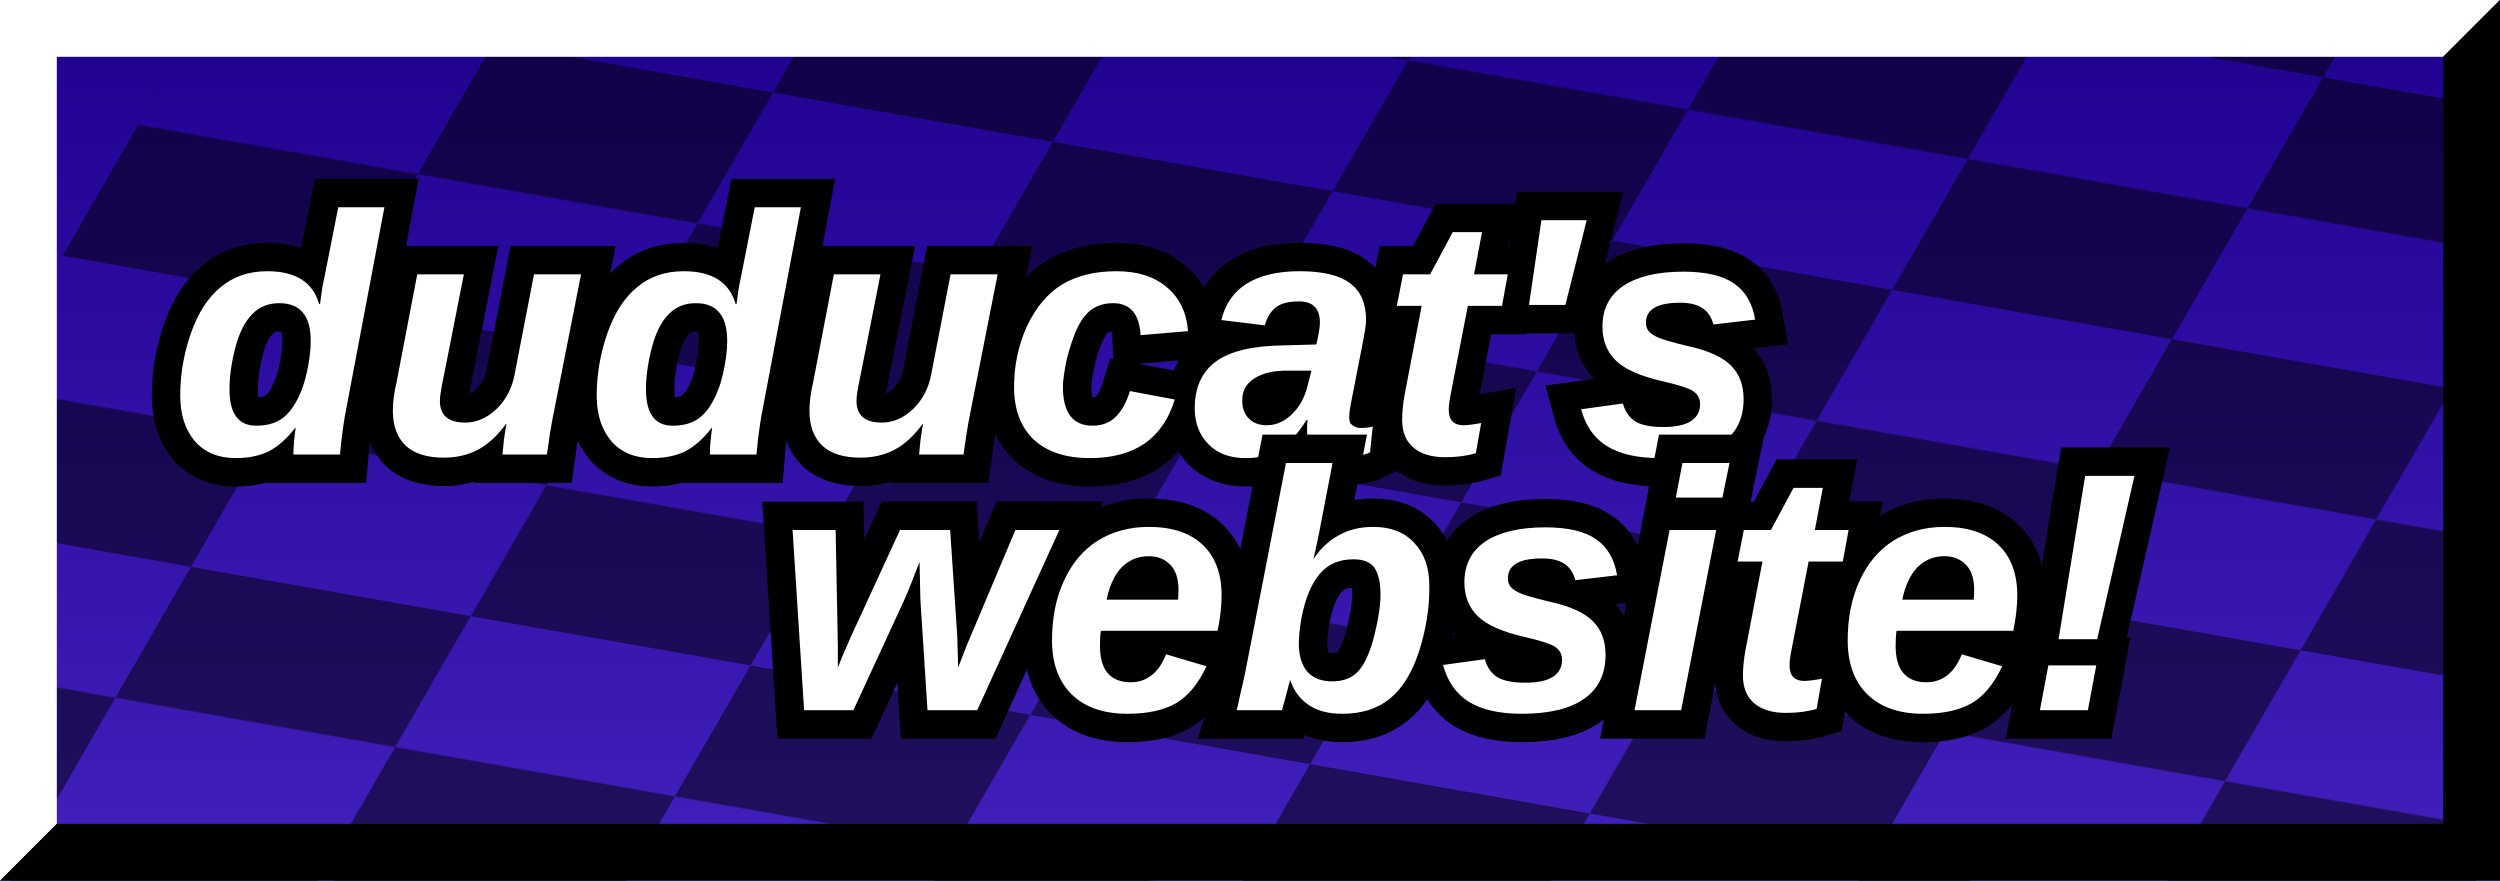
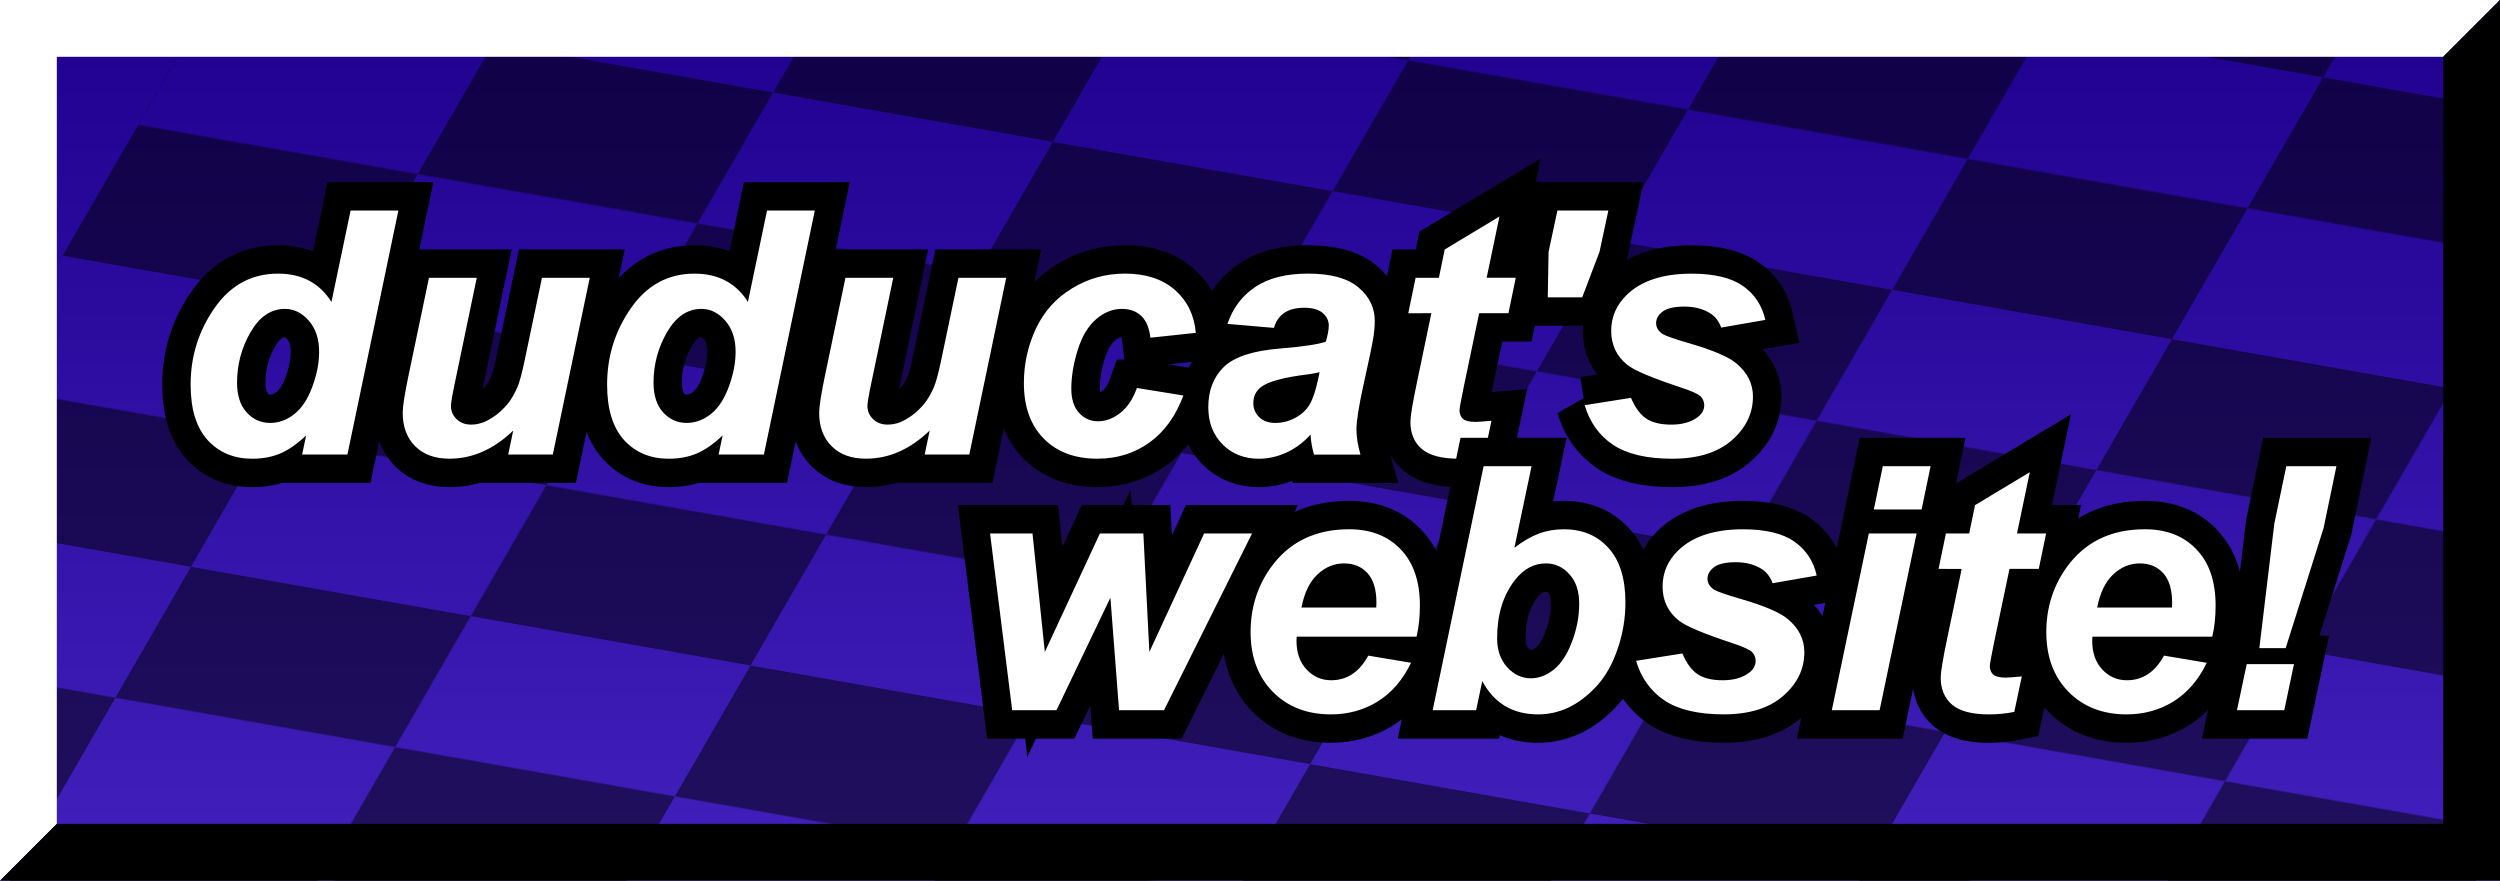
- <svg xmlns="http://www.w3.org/2000/svg" width="88" height="31">
-   <defs>
+ <svg xmlns="http://www.w3.org/2000/svg" width="88" height="31" version="1.1" id="svg15">
+   <defs id="defs6">
    <linearGradient id="bg-gradient" x1="0" x2="0" y1="0" y2="1">
-       <stop offset="0%" stop-color="#1f008e" />
-       <stop offset="100%" stop-color="#4220bd" />
+       <stop offset="0%" stop-color="#1f008e" id="stop1" />
+       <stop offset="100%" stop-color="#4220bd" id="stop2" />
    </linearGradient>
    <pattern id="bg-checkerboard" patternUnits="userSpaceOnUse" width="20" height="20">
-       <g opacity="0.5">
-         <rect x="0" y="0" width="10" height="10" fill="black" />
-         <rect x="10" y="10" width="10" height="10" fill="black" />
-         <rect x="20" y="20" width="10" height="10" fill="black" />
-         <rect x="20" y="0" width="10" height="10" fill="black" />
-         <rect x="0" y="20" width="10" height="10" fill="black" />
+       <g opacity="0.5" id="g6">
+         <rect x="0" y="0" width="10" height="10" fill="black" id="rect2" />
+         <rect x="10" y="10" width="10" height="10" fill="black" id="rect3" />
+         <rect x="20" y="20" width="10" height="10" fill="black" id="rect4" />
+         <rect x="20" y="0" width="10" height="10" fill="black" id="rect5" />
+         <rect x="0" y="20" width="10" height="10" fill="black" id="rect6" />
        <animateTransform attributeName="transform" type="translate" from="0 0" to="-10 -10" begin="0s" dur="2s" repeatCount="indefinite" />
      </g>
    </pattern>
  </defs>
-   <style>
+   <style id="style6">
        text {
            font-family: "Arial", "FreeSans", sans-serif;
            font-size: 12px;
            stroke-width: 2px;
            paint-order: stroke;
            font-style: italic;
            font-weight: bold;
            fill: white; 
            stroke: black;
            stroke-width: 2;
            paint-order: stroke;
        }
        text.left {
            font-size: 12px;
            dominant-baseline: baseline;
            text-anchor: start;
        }
        text.right {
            dominant-baseline: baseline;
            text-anchor: end;
        }
    </style>
-   <rect width="88" height="31" fill="url(#bg-gradient)" />
-   <g transform="rotate(10 0 100) skewX(-20) scale(1 0.5)">
-     <rect x="-10" y="-30" width="120" height="100" fill="url(#bg-checkerboard)" />
+   <rect width="88" height="31" fill="url(#bg-gradient)" id="rect7" />
+   <g transform="rotate(10 0 100) skewX(-20) scale(1 0.5)" id="g8">
+     <rect x="-10" y="-30" width="120" height="100" fill="url(#bg-checkerboard)" id="rect8" />
  </g>
-   <text class="left" x="6" y="16">
-         duducat's
-         <animate id="main" attributeName="y" values="116;16;-75" begin="0.01s; main.end" dur="6s" calcMode="spline" keySplines="0 1 0 1;1 0 1 0" />
-   </text>
-   <text class="right" x="82" y="25">
-         website!
-         <set attributeName="y" to="-25" />
-     <animate attributeName="y" values="125;25;-75" begin="main.begin" dur="2.25s" calcMode="spline" keySplines="0 1 0 1;1 0 1 0" />
-   </text>
-   <text class="right" x="82" y="-22">
-         web-games!
-         <animate attributeName="y" values="125;25;-75" begin="main.begin+2s" dur="1s" calcMode="spline" keySplines="0 1 0 1;1 0 1 0" />
-   </text>
-   <text class="right" x="82" y="-22">
-         web-toys!
-         <animate attributeName="y" values="125;25;-75" begin="main.begin+2.75s" dur="1s" calcMode="spline" keySplines="0 1 0 1;1 0 1 0" />
-   </text>
-   <text class="right" x="82" y="-22">
-         web-utilities!
-         <animate attributeName="y" values="125;25;-75" begin="main.begin+3.5s" dur="1s" calcMode="spline" keySplines="0 1 0 1;1 0 1 0" />
-   </text>
-   <text class="right" x="82" y="-22">
-         js resources!
-         <animate attributeName="y" values="125;25;-75" begin="main.begin+4.25s" dur="1s" calcMode="spline" keySplines="0 1 0 1;1 0 1 0" />
-   </text>
-   <text class="right" x="82" y="-22">
-         &amp; other stuff!
-         <animate attributeName="y" values="125;25;-75" begin="main.begin+5s" dur="1s" calcMode="spline" keySplines="0 1 0 1;1 0 1 0" />
-   </text>
-   <path d="M 0 0 L 88 0 L 86 2 L 2 2 L 2 29 L 0 31 Z" fill="white" />
-   <path d="M 88 31 L 0 31 L 2 29 L 86 29 L 86 2 L 88 0 Z" fill="black" />
+   <path d="m 12.229,16 h -1.594 l 0.141,-0.674 q -0.457,0.439 -0.902,0.633 -0.439,0.188 -0.996,0.188 -0.967,0 -1.57,-0.656 -0.598,-0.662 -0.598,-1.951 0,-1.494 0.844,-2.701 0.844,-1.207 2.232,-1.207 1.254,0 1.881,0.996 l 0.674,-3.217 h 1.682 z M 8.344,13.469 q 0,0.668 0.334,1.043 0.34,0.375 0.832,0.375 0.457,0 0.85,-0.311 0.398,-0.316 0.633,-0.961 0.24,-0.645 0.24,-1.236 0,-0.674 -0.363,-1.09 -0.363,-0.416 -0.838,-0.416 -0.738,0 -1.213,0.82 Q 8.344,12.514 8.344,13.469 Z m 6.756,-3.691 h 1.682 l -0.768,3.686 q -0.141,0.662 -0.141,0.826 0,0.27 0.199,0.463 0.199,0.193 0.51,0.193 0.223,0 0.439,-0.082 0.217,-0.088 0.445,-0.258 0.229,-0.176 0.41,-0.398 0.182,-0.223 0.34,-0.586 0.111,-0.27 0.24,-0.879 l 0.621,-2.965 h 1.682 L 19.459,16 h -1.57 l 0.176,-0.844 q -1.031,0.99 -2.244,0.99 -0.768,0 -1.207,-0.439 -0.439,-0.439 -0.439,-1.178 0,-0.322 0.199,-1.283 z M 26.889,16 h -1.594 l 0.141,-0.674 q -0.457,0.439 -0.902,0.633 -0.439,0.188 -0.996,0.188 -0.967,0 -1.57,-0.656 -0.598,-0.662 -0.598,-1.951 0,-1.494 0.844,-2.701 0.844,-1.207 2.232,-1.207 1.254,0 1.881,0.996 L 27,7.41 h 1.682 z m -3.885,-2.531 q 0,0.668 0.334,1.043 0.34,0.375 0.832,0.375 0.457,0 0.85,-0.311 0.398,-0.316 0.633,-0.961 0.24,-0.645 0.24,-1.236 0,-0.674 -0.363,-1.09 -0.363,-0.416 -0.838,-0.416 -0.738,0 -1.213,0.82 -0.475,0.82 -0.475,1.775 z m 6.756,-3.691 h 1.682 l -0.768,3.686 q -0.141,0.662 -0.141,0.826 0,0.27 0.199,0.463 0.199,0.193 0.51,0.193 0.223,0 0.439,-0.082 0.217,-0.088 0.445,-0.258 0.229,-0.176 0.41,-0.398 0.182,-0.223 0.34,-0.586 0.111,-0.27 0.24,-0.879 l 0.621,-2.965 h 1.682 L 34.119,16 h -1.57 l 0.176,-0.844 q -1.031,0.99 -2.244,0.99 -0.768,0 -1.207,-0.439 -0.439,-0.439 -0.439,-1.178 0,-0.322 0.199,-1.283 z m 10.26,3.879 1.635,0.264 Q 41.25,15.01 40.459,15.578 39.668,16.146 38.625,16.146 q -1.189,0 -1.887,-0.709 -0.697,-0.709 -0.697,-1.951 0,-1.014 0.422,-1.916 0.422,-0.902 1.271,-1.418 0.85,-0.521 1.863,-0.521 1.102,0 1.758,0.574 0.656,0.574 0.738,1.512 l -1.6,0.17 q -0.059,-0.521 -0.322,-0.768 -0.258,-0.246 -0.68,-0.246 -0.486,0 -0.908,0.363 -0.422,0.363 -0.65,1.09 -0.223,0.721 -0.223,1.354 0,0.551 0.27,0.85 0.27,0.299 0.674,0.299 0.404,0 0.779,-0.293 0.375,-0.293 0.586,-0.879 z m 4.828,-2.115 -1.641,-0.141 q 0.281,-0.832 0.979,-1.301 0.703,-0.469 1.857,-0.469 1.201,0 1.775,0.486 0.574,0.48 0.574,1.178 0,0.281 -0.053,0.598 -0.047,0.316 -0.346,1.664 -0.246,1.113 -0.246,1.559 0,0.398 0.141,0.885 h -1.635 q -0.1,-0.34 -0.123,-0.703 -0.369,0.41 -0.85,0.633 -0.48,0.217 -0.967,0.217 -0.773,0 -1.277,-0.504 -0.504,-0.51 -0.504,-1.307 0,-0.891 0.551,-1.424 0.557,-0.533 1.98,-0.645 1.201,-0.1 1.605,-0.24 0.105,-0.352 0.105,-0.562 0,-0.27 -0.217,-0.451 -0.217,-0.182 -0.645,-0.182 -0.451,0 -0.715,0.188 -0.258,0.182 -0.352,0.521 z m 1.6,1.559 q -0.152,0.041 -0.404,0.076 -1.266,0.152 -1.652,0.445 -0.275,0.211 -0.275,0.568 0,0.293 0.211,0.498 0.211,0.199 0.557,0.199 0.381,0 0.715,-0.182 0.34,-0.188 0.504,-0.475 0.17,-0.293 0.299,-0.908 z m 3.123,-2.074 0.258,-1.248 h 0.82 L 50.854,8.781 52.781,7.621 52.33,9.777 h 1.025 l -0.258,1.248 h -1.031 l -0.545,2.607 Q 51.375,14.342 51.375,14.441 q 0,0.193 0.123,0.305 0.123,0.105 0.445,0.105 0.111,0 0.557,-0.041 l -0.264,1.248 q -0.434,0.088 -0.891,0.088 -0.891,0 -1.295,-0.34 -0.404,-0.346 -0.404,-0.955 0,-0.287 0.217,-1.324 l 0.521,-2.502 z m 4.91,-0.562 0.029,-1.6 0.311,-1.453 h 1.793 l -0.311,1.453 -0.609,1.6 z m 1.301,3.797 1.629,-0.258 q 0.217,0.516 0.539,0.732 0.322,0.211 0.879,0.211 0.574,0 0.92,-0.258 0.24,-0.176 0.24,-0.428 0,-0.17 -0.123,-0.305 -0.129,-0.129 -0.697,-0.316 -1.523,-0.504 -1.887,-0.797 -0.568,-0.457 -0.568,-1.195 0,-0.738 0.551,-1.271 0.768,-0.744 2.279,-0.744 1.201,0 1.816,0.439 0.615,0.439 0.779,1.189 l -1.553,0.27 q -0.123,-0.34 -0.398,-0.51 -0.375,-0.229 -0.902,-0.229 -0.527,0 -0.762,0.176 -0.229,0.176 -0.229,0.404 0,0.234 0.234,0.387 0.146,0.094 0.943,0.328 1.23,0.357 1.646,0.703 0.586,0.486 0.586,1.172 0,0.885 -0.744,1.535 -0.744,0.65 -2.098,0.65 -1.348,0 -2.086,-0.492 -0.732,-0.498 -0.996,-1.395 z" id="text8" class="left" style="font-style:italic;font-weight:bold;font-size:12px;font-family:Arial, FreeSans, sans-serif;fill:#ffffff;stroke:#000000;stroke-width:2;paint-order:stroke" aria-label="duducat's ">
+     <animateTransform id="main" attributeName="transform" type="translate" values="0 100;0 0;0 -100" begin="0.01s; main.end" dur="6s" calcMode="spline" keySplines="0 1 0 1;1 0 1 0" />
+   </path>
+   <path d="M 40.973,25 H 39.391 L 39.086,21.039 37.188,25 h -1.559 l -0.779,-6.223 h 1.494 l 0.434,4.172 1.939,-4.172 h 1.529 l 0.211,4.172 1.928,-4.172 h 1.688 z m 8.889,-2.59 h -4.219 q -0.006,0.1 -0.006,0.152 0,0.621 0.352,1.002 0.357,0.381 0.867,0.381 0.838,0 1.307,-0.867 l 1.506,0.252 q -0.439,0.908 -1.178,1.365 -0.732,0.451 -1.646,0.451 -1.254,0 -2.039,-0.791 -0.785,-0.797 -0.785,-2.104 0,-1.277 0.709,-2.273 0.967,-1.348 2.76,-1.348 1.143,0 1.816,0.709 0.674,0.703 0.674,1.975 0,0.609 -0.117,1.096 z m -1.418,-1.025 q 0.006,-0.111 0.006,-0.17 0,-0.691 -0.311,-1.037 -0.311,-0.346 -0.832,-0.346 -0.521,0 -0.938,0.393 -0.41,0.393 -0.557,1.16 z M 50.43,25 52.223,16.41 h 1.688 l -0.604,2.871 q 0.463,-0.352 0.861,-0.498 0.404,-0.152 0.879,-0.152 0.984,0 1.576,0.662 0.592,0.656 0.592,1.916 0,0.85 -0.281,1.652 -0.275,0.797 -0.744,1.301 -0.463,0.498 -0.979,0.744 -0.51,0.24 -1.072,0.24 -1.336,0 -1.963,-1.172 L 51.959,25 Z m 2.268,-2.537 q 0,0.627 0.352,1.02 0.357,0.393 0.838,0.393 0.422,0 0.803,-0.305 0.387,-0.305 0.639,-0.973 0.258,-0.668 0.258,-1.348 0,-0.662 -0.346,-1.037 -0.34,-0.381 -0.826,-0.381 -0.633,0 -1.09,0.586 -0.627,0.803 -0.627,2.045 z m 4.893,0.797 1.629,-0.258 q 0.217,0.516 0.539,0.732 0.322,0.211 0.879,0.211 0.574,0 0.92,-0.258 0.24,-0.176 0.24,-0.428 0,-0.17 -0.123,-0.305 -0.129,-0.129 -0.697,-0.316 -1.523,-0.504 -1.887,-0.797 -0.568,-0.457 -0.568,-1.195 0,-0.738 0.551,-1.271 0.768,-0.744 2.279,-0.744 1.201,0 1.816,0.439 0.615,0.439 0.779,1.189 l -1.553,0.27 q -0.123,-0.34 -0.398,-0.51 -0.375,-0.229 -0.902,-0.229 -0.527,0 -0.762,0.176 -0.229,0.176 -0.229,0.404 0,0.234 0.234,0.387 0.146,0.094 0.943,0.328 1.23,0.357 1.646,0.703 0.586,0.486 0.586,1.172 0,0.885 -0.744,1.535 -0.744,0.65 -2.098,0.65 -1.348,0 -2.086,-0.492 -0.732,-0.498 -0.996,-1.395 z m 8.684,-6.85 h 1.682 l -0.316,1.523 h -1.682 z m -0.492,2.367 h 1.682 L 66.162,25 h -1.682 z m 2.455,1.248 0.258,-1.248 h 0.82 l 0.205,-0.996 1.928,-1.16 -0.451,2.156 h 1.025 l -0.258,1.248 h -1.031 L 70.188,22.633 q -0.146,0.709 -0.146,0.809 0,0.193 0.123,0.305 0.123,0.105 0.445,0.105 0.111,0 0.557,-0.041 l -0.264,1.248 q -0.434,0.088 -0.891,0.088 -0.891,0 -1.295,-0.34 -0.404,-0.346 -0.404,-0.955 0,-0.287 0.217,-1.324 l 0.521,-2.502 z m 9.633,2.385 h -4.219 q -0.006,0.1 -0.006,0.152 0,0.621 0.352,1.002 0.357,0.381 0.867,0.381 0.838,0 1.307,-0.867 l 1.506,0.252 q -0.439,0.908 -1.178,1.365 -0.732,0.451 -1.646,0.451 -1.254,0 -2.039,-0.791 -0.785,-0.797 -0.785,-2.104 0,-1.277 0.709,-2.273 0.967,-1.348 2.76,-1.348 1.143,0 1.816,0.709 0.674,0.703 0.674,1.975 0,0.609 -0.117,1.096 z m -1.418,-1.025 q 0.006,-0.111 0.006,-0.17 0,-0.691 -0.311,-1.037 -0.311,-0.346 -0.832,-0.346 -0.521,0 -0.938,0.393 -0.41,0.393 -0.557,1.16 z m 4.002,1.43 h -0.926 l 0.527,-4.383 0.422,-2.021 h 1.764 l -0.451,2.174 z m -1.371,0.562 h 1.664 L 80.406,25 h -1.664 z" id="text9" class="right" style="font-style:italic;font-weight:bold;font-size:12px;font-family:Arial, FreeSans, sans-serif;text-anchor:end;fill:#ffffff;stroke:#000000;stroke-width:2;paint-order:stroke" aria-label="website! ">
+     <animateTransform attributeName="transform" type="translate" values="0 100;0 0;0 -100" begin="main.begin" dur="2.25s" calcMode="spline" keySplines="0 1 0 1;1 0 1 0" />
+     <animateTransform attributeName="transform" type="translate" values="0 100;0 100" begin="main.begin+2.25s" dur="3.75s" />
+   </path>
+   <path d="M 19.633,-22 H 18.051 L 17.746,-25.961 15.848,-22 h -1.559 l -0.779,-6.223 h 1.494 l 0.434,4.172 1.939,-4.172 h 1.529 l 0.211,4.172 1.928,-4.172 h 1.688 z m 8.889,-2.59 h -4.219 q -0.006,0.1 -0.006,0.152 0,0.621 0.352,1.002 0.357,0.381 0.867,0.381 0.838,0 1.307,-0.867 l 1.506,0.252 q -0.439,0.908 -1.178,1.365 -0.732,0.451 -1.646,0.451 -1.254,0 -2.039,-0.791 -0.785,-0.797 -0.785,-2.104 0,-1.277 0.709,-2.273 0.967,-1.348 2.76,-1.348 1.143,0 1.816,0.709 0.674,0.703 0.674,1.975 0,0.609 -0.117,1.096 z m -1.418,-1.025 q 0.006,-0.111 0.006,-0.17 0,-0.691 -0.311,-1.037 -0.311,-0.346 -0.832,-0.346 -0.521,0 -0.938,0.393 -0.41,0.393 -0.557,1.16 z M 29.09,-22 l 1.793,-8.59 h 1.688 l -0.604,2.871 q 0.463,-0.352 0.861,-0.498 0.404,-0.152 0.879,-0.152 0.984,0 1.576,0.662 0.592,0.656 0.592,1.916 0,0.85 -0.281,1.652 -0.275,0.797 -0.744,1.301 -0.463,0.498 -0.979,0.744 -0.51,0.24 -1.072,0.24 -1.336,0 -1.963,-1.172 L 30.619,-22 Z m 2.268,-2.537 q 0,0.627 0.352,1.02 0.357,0.393 0.838,0.393 0.422,0 0.803,-0.305 0.387,-0.305 0.639,-0.973 0.258,-0.668 0.258,-1.348 0,-0.662 -0.346,-1.037 -0.34,-0.381 -0.826,-0.381 -0.633,0 -1.09,0.586 -0.627,0.803 -0.627,2.045 z m 5.432,-1.371 h 3.264 l -0.34,1.623 h -3.264 z m 3.586,4.236 1.775,0.258 q 0,0.27 0.088,0.404 0.088,0.141 0.281,0.234 0.199,0.1 0.539,0.1 0.533,0 0.855,-0.211 0.24,-0.164 0.393,-0.527 0.094,-0.229 0.24,-0.996 l 0.059,-0.293 q -0.873,0.727 -1.805,0.727 -0.914,0 -1.5,-0.645 -0.586,-0.645 -0.586,-1.887 0,-1.096 0.398,-2.01 0.398,-0.914 1.119,-1.383 0.721,-0.469 1.471,-0.469 0.621,0 1.137,0.328 0.516,0.328 0.803,0.92 l 0.234,-1.102 h 1.576 L 46.375,-23.037 q -0.264,1.248 -0.445,1.781 -0.182,0.533 -0.416,0.85 -0.234,0.316 -0.592,0.527 -0.357,0.217 -0.844,0.311 -0.486,0.094 -1.055,0.094 -1.318,0 -1.992,-0.451 -0.674,-0.451 -0.674,-1.5 0,-0.111 0.018,-0.246 z m 1.98,-3.006 q 0,0.709 0.316,1.084 0.322,0.369 0.803,0.369 0.439,0 0.85,-0.334 0.416,-0.334 0.633,-0.949 0.223,-0.615 0.223,-1.189 0,-0.662 -0.357,-1.066 -0.357,-0.404 -0.826,-0.404 -0.451,0 -0.832,0.357 -0.375,0.357 -0.621,1.102 -0.188,0.574 -0.188,1.031 z m 7.811,-1.781 -1.641,-0.141 q 0.281,-0.832 0.979,-1.301 0.703,-0.469 1.857,-0.469 1.201,0 1.775,0.486 0.574,0.48 0.574,1.178 0,0.281 -0.053,0.598 -0.047,0.316 -0.346,1.664 -0.246,1.113 -0.246,1.559 0,0.398 0.141,0.885 h -1.635 q -0.1,-0.34 -0.123,-0.703 -0.369,0.41 -0.85,0.633 -0.48,0.217 -0.967,0.217 -0.773,0 -1.277,-0.504 -0.504,-0.51 -0.504,-1.307 0,-0.891 0.551,-1.424 0.557,-0.533 1.98,-0.645 1.201,-0.1 1.605,-0.24 0.105,-0.352 0.105,-0.562 0,-0.27 -0.217,-0.451 -0.217,-0.182 -0.645,-0.182 -0.451,0 -0.715,0.188 -0.258,0.182 -0.352,0.521 z m 1.6,1.559 q -0.152,0.041 -0.404,0.076 -1.266,0.152 -1.652,0.445 -0.275,0.211 -0.275,0.568 0,0.293 0.211,0.498 0.211,0.199 0.557,0.199 0.381,0 0.715,-0.182 0.34,-0.188 0.504,-0.475 0.17,-0.293 0.299,-0.908 z m 3.949,-3.322 h 1.582 l -0.158,0.756 q 0.926,-0.902 1.945,-0.902 0.703,0 1.084,0.293 0.381,0.293 0.486,0.809 0.322,-0.469 0.926,-0.785 0.604,-0.316 1.254,-0.316 0.744,0 1.16,0.398 0.416,0.398 0.416,1.055 0,0.322 -0.164,1.113 L 63.449,-22 h -1.682 l 0.797,-3.803 q 0.146,-0.715 0.146,-0.809 0,-0.258 -0.158,-0.404 -0.152,-0.152 -0.463,-0.152 -0.627,0 -1.119,0.662 -0.357,0.475 -0.609,1.682 L 59.77,-22 h -1.682 l 0.785,-3.762 q 0.135,-0.65 0.135,-0.844 0,-0.246 -0.17,-0.404 -0.164,-0.158 -0.457,-0.158 -0.275,0 -0.568,0.164 -0.293,0.164 -0.516,0.451 -0.217,0.287 -0.375,0.738 -0.07,0.211 -0.229,0.955 L 56.096,-22 h -1.682 z m 15.48,3.633 h -4.219 q -0.006,0.1 -0.006,0.152 0,0.621 0.352,1.002 0.357,0.381 0.867,0.381 0.838,0 1.307,-0.867 l 1.506,0.252 q -0.439,0.908 -1.178,1.365 -0.732,0.451 -1.646,0.451 -1.254,0 -2.039,-0.791 -0.785,-0.797 -0.785,-2.104 0,-1.277 0.709,-2.273 0.967,-1.348 2.76,-1.348 1.143,0 1.816,0.709 0.674,0.703 0.674,1.975 0,0.609 -0.117,1.096 z m -1.418,-1.025 q 0.006,-0.111 0.006,-0.17 0,-0.691 -0.311,-1.037 -0.311,-0.346 -0.832,-0.346 -0.521,0 -0.938,0.393 -0.41,0.393 -0.557,1.16 z m 1.816,1.875 1.629,-0.258 q 0.217,0.516 0.539,0.732 0.322,0.211 0.879,0.211 0.574,0 0.92,-0.258 0.24,-0.176 0.24,-0.428 0,-0.17 -0.123,-0.305 -0.129,-0.129 -0.697,-0.316 -1.523,-0.504 -1.887,-0.797 -0.568,-0.457 -0.568,-1.195 0,-0.738 0.551,-1.271 0.768,-0.744 2.279,-0.744 1.201,0 1.816,0.439 0.615,0.439 0.779,1.189 l -1.553,0.27 Q 76.275,-26.811 76,-26.98 q -0.375,-0.229 -0.902,-0.229 -0.527,0 -0.762,0.176 -0.229,0.176 -0.229,0.404 0,0.234 0.234,0.387 0.146,0.094 0.943,0.328 1.23,0.357 1.646,0.703 0.586,0.486 0.586,1.172 0,0.885 -0.744,1.535 -0.744,0.65 -2.098,0.65 -1.348,0 -2.086,-0.492 -0.732,-0.498 -0.996,-1.395 z m 8.859,-0.445 h -0.926 l 0.527,-4.383 0.422,-2.021 h 1.764 l -0.451,2.174 z m -1.371,0.562 h 1.664 L 80.406,-22 h -1.664 z" id="text10" class="right" style="font-style:italic;font-weight:bold;font-size:12px;font-family:Arial, FreeSans, sans-serif;text-anchor:end;fill:#ffffff;stroke:#000000;stroke-width:2;paint-order:stroke" aria-label="web-games! ">
+     <animateTransform attributeName="transform" type="translate" values="0 147;0 47;0 -53" begin="main.begin+2s" dur="1s" calcMode="spline" keySplines="0 1 0 1;1 0 1 0" />
+   </path>
+   <path d="M 32.98,-22 H 31.398 L 31.094,-25.961 29.195,-22 h -1.559 l -0.779,-6.223 h 1.494 l 0.434,4.172 1.939,-4.172 h 1.529 l 0.211,4.172 1.928,-4.172 h 1.688 z m 8.889,-2.59 h -4.219 q -0.006,0.1 -0.006,0.152 0,0.621 0.352,1.002 0.357,0.381 0.867,0.381 0.838,0 1.307,-0.867 l 1.506,0.252 q -0.439,0.908 -1.178,1.365 -0.732,0.451 -1.646,0.451 -1.254,0 -2.039,-0.791 -0.785,-0.797 -0.785,-2.104 0,-1.277 0.709,-2.273 0.967,-1.348 2.76,-1.348 1.143,0 1.816,0.709 0.674,0.703 0.674,1.975 0,0.609 -0.117,1.096 z m -1.418,-1.025 q 0.006,-0.111 0.006,-0.17 0,-0.691 -0.311,-1.037 -0.311,-0.346 -0.832,-0.346 -0.521,0 -0.938,0.393 -0.41,0.393 -0.557,1.16 z M 42.438,-22 l 1.793,-8.59 h 1.688 l -0.604,2.871 q 0.463,-0.352 0.861,-0.498 0.404,-0.152 0.879,-0.152 0.984,0 1.576,0.662 0.592,0.656 0.592,1.916 0,0.85 -0.281,1.652 -0.275,0.797 -0.744,1.301 -0.463,0.498 -0.979,0.744 -0.51,0.24 -1.072,0.24 -1.336,0 -1.963,-1.172 L 43.967,-22 Z m 2.268,-2.537 q 0,0.627 0.352,1.02 0.357,0.393 0.838,0.393 0.422,0 0.803,-0.305 0.387,-0.305 0.639,-0.973 0.258,-0.668 0.258,-1.348 0,-0.662 -0.346,-1.037 -0.34,-0.381 -0.826,-0.381 -0.633,0 -1.09,0.586 -0.627,0.803 -0.627,2.045 z m 5.432,-1.371 h 3.264 l -0.34,1.623 h -3.264 z m 4.096,-1.066 0.258,-1.248 h 0.82 l 0.205,-0.996 1.928,-1.16 -0.451,2.156 h 1.025 l -0.258,1.248 h -1.031 l -0.545,2.607 q -0.146,0.709 -0.146,0.809 0,0.193 0.123,0.305 0.123,0.105 0.445,0.105 0.111,0 0.557,-0.041 l -0.264,1.248 q -0.434,0.088 -0.891,0.088 -0.891,0 -1.295,-0.34 -0.404,-0.346 -0.404,-0.955 0,-0.287 0.217,-1.324 l 0.521,-2.502 z m 3.82,2.391 q 0,-1.729 0.973,-2.754 0.979,-1.031 2.566,-1.031 1.377,0 2.15,0.762 0.773,0.756 0.773,2.039 0,1.512 -0.967,2.613 -0.967,1.102 -2.59,1.102 -0.879,0 -1.559,-0.352 -0.68,-0.352 -1.014,-0.996 -0.334,-0.645 -0.334,-1.383 z m 4.793,-1.201 q 0,-0.598 -0.352,-0.955 -0.346,-0.363 -0.896,-0.363 -0.545,0 -0.967,0.34 -0.422,0.334 -0.656,0.979 -0.234,0.639 -0.234,1.178 0,0.668 0.363,1.061 0.363,0.393 0.914,0.393 0.691,0 1.16,-0.592 0.668,-0.838 0.668,-2.039 z m 2.812,-2.438 h 1.676 l 0.422,3.1 q 0.158,1.195 0.176,1.676 0.328,-0.955 0.902,-2.016 l 1.488,-2.76 h 1.781 l -3.844,6.832 q -0.475,0.85 -0.75,1.189 -0.27,0.34 -0.656,0.533 -0.381,0.193 -0.92,0.193 -0.533,0 -1.201,-0.188 l 0.146,-1.254 q 0.305,0.088 0.592,0.088 0.773,0 1.271,-1.172 z m 5.936,4.482 1.629,-0.258 q 0.217,0.516 0.539,0.732 0.322,0.211 0.879,0.211 0.574,0 0.92,-0.258 0.24,-0.176 0.24,-0.428 0,-0.17 -0.123,-0.305 -0.129,-0.129 -0.697,-0.316 -1.523,-0.504 -1.887,-0.797 -0.568,-0.457 -0.568,-1.195 0,-0.738 0.551,-1.271 0.768,-0.744 2.279,-0.744 1.201,0 1.816,0.439 0.615,0.439 0.779,1.189 l -1.553,0.27 Q 76.275,-26.811 76,-26.98 q -0.375,-0.229 -0.902,-0.229 -0.527,0 -0.762,0.176 -0.229,0.176 -0.229,0.404 0,0.234 0.234,0.387 0.146,0.094 0.943,0.328 1.23,0.357 1.646,0.703 0.586,0.486 0.586,1.172 0,0.885 -0.744,1.535 -0.744,0.65 -2.098,0.65 -1.348,0 -2.086,-0.492 -0.732,-0.498 -0.996,-1.395 z m 8.859,-0.445 h -0.926 l 0.527,-4.383 0.422,-2.021 h 1.764 l -0.451,2.174 z m -1.371,0.562 h 1.664 L 80.406,-22 h -1.664 z" id="text11" class="right" style="font-style:italic;font-weight:bold;font-size:12px;font-family:Arial, FreeSans, sans-serif;text-anchor:end;fill:#ffffff;stroke:#000000;stroke-width:2;paint-order:stroke" aria-label="web-toys! ">
+     <animateTransform attributeName="transform" type="translate" values="0 147;0 47;0 -53" begin="main.begin+2.75s" dur="1s" calcMode="spline" keySplines="0 1 0 1;1 0 1 0" />
+   </path>
+   <path d="M 15.648,-22 H 14.066 L 13.762,-25.961 11.863,-22 h -1.559 l -0.779,-6.223 h 1.494 l 0.434,4.172 1.939,-4.172 h 1.529 l 0.211,4.172 1.928,-4.172 h 1.688 z m 8.889,-2.59 h -4.219 q -0.006,0.1 -0.006,0.152 0,0.621 0.352,1.002 0.357,0.381 0.867,0.381 0.838,0 1.307,-0.867 l 1.506,0.252 q -0.439,0.908 -1.178,1.365 -0.732,0.451 -1.646,0.451 -1.254,0 -2.039,-0.791 -0.785,-0.797 -0.785,-2.104 0,-1.277 0.709,-2.273 0.967,-1.348 2.76,-1.348 1.143,0 1.816,0.709 0.674,0.703 0.674,1.975 0,0.609 -0.117,1.096 z m -1.418,-1.025 q 0.006,-0.111 0.006,-0.17 0,-0.691 -0.311,-1.037 -0.311,-0.346 -0.832,-0.346 -0.521,0 -0.938,0.393 -0.41,0.393 -0.557,1.16 z M 25.105,-22 l 1.793,-8.59 h 1.688 l -0.604,2.871 q 0.463,-0.352 0.861,-0.498 0.404,-0.152 0.879,-0.152 0.984,0 1.576,0.662 0.592,0.656 0.592,1.916 0,0.85 -0.281,1.652 -0.275,0.797 -0.744,1.301 -0.463,0.498 -0.979,0.744 -0.51,0.24 -1.072,0.24 -1.336,0 -1.963,-1.172 L 26.635,-22 Z m 2.268,-2.537 q 0,0.627 0.352,1.02 0.357,0.393 0.838,0.393 0.422,0 0.803,-0.305 0.387,-0.305 0.639,-0.973 0.258,-0.668 0.258,-1.348 0,-0.662 -0.346,-1.037 -0.34,-0.381 -0.826,-0.381 -0.633,0 -1.09,0.586 -0.627,0.803 -0.627,2.045 z m 5.432,-1.371 h 3.264 l -0.34,1.623 h -3.264 z m 4.963,-2.314 h 1.682 l -0.768,3.686 q -0.141,0.662 -0.141,0.826 0,0.27 0.199,0.463 0.199,0.193 0.51,0.193 0.223,0 0.439,-0.082 0.217,-0.088 0.445,-0.258 0.229,-0.176 0.41,-0.398 0.182,-0.223 0.34,-0.586 0.111,-0.27 0.24,-0.879 l 0.621,-2.965 h 1.682 L 42.127,-22 h -1.57 l 0.176,-0.844 q -1.031,0.99 -2.244,0.99 -0.768,0 -1.207,-0.439 -0.439,-0.439 -0.439,-1.178 0,-0.322 0.199,-1.283 z m 6.463,1.248 0.258,-1.248 h 0.82 l 0.205,-0.996 1.928,-1.16 -0.451,2.156 h 1.025 l -0.258,1.248 h -1.031 l -0.545,2.607 q -0.146,0.709 -0.146,0.809 0,0.193 0.123,0.305 0.123,0.105 0.445,0.105 0.111,0 0.557,-0.041 l -0.264,1.248 q -0.434,0.088 -0.891,0.088 -0.891,0 -1.295,-0.34 -0.404,-0.346 -0.404,-0.955 0,-0.287 0.217,-1.324 l 0.521,-2.502 z m 5.367,-3.615 h 1.682 l -0.316,1.523 H 49.281 Z m -0.492,2.367 h 1.682 L 49.486,-22 H 47.805 Z M 51.127,-22 l 1.799,-8.59 h 1.676 L 52.809,-22 Z m 5.139,-8.59 h 1.682 l -0.316,1.523 h -1.682 z m -0.492,2.367 h 1.682 L 56.154,-22 h -1.682 z m 2.455,1.248 0.258,-1.248 h 0.82 l 0.205,-0.996 1.928,-1.16 -0.451,2.156 h 1.025 l -0.258,1.248 h -1.031 l -0.545,2.607 q -0.146,0.709 -0.146,0.809 0,0.193 0.123,0.305 0.123,0.105 0.445,0.105 0.111,0 0.557,-0.041 l -0.264,1.248 q -0.434,0.088 -0.891,0.088 -0.891,0 -1.295,-0.34 -0.404,-0.346 -0.404,-0.955 0,-0.287 0.217,-1.324 l 0.521,-2.502 z m 5.367,-3.615 h 1.682 l -0.316,1.523 h -1.682 z m -0.492,2.367 h 1.682 L 63.484,-22 h -1.682 z m 8.092,3.633 h -4.219 q -0.006,0.1 -0.006,0.152 0,0.621 0.352,1.002 0.357,0.381 0.867,0.381 0.838,0 1.307,-0.867 l 1.506,0.252 q -0.439,0.908 -1.178,1.365 -0.732,0.451 -1.646,0.451 -1.254,0 -2.039,-0.791 -0.785,-0.797 -0.785,-2.104 0,-1.277 0.709,-2.273 0.967,-1.348 2.76,-1.348 1.143,0 1.816,0.709 0.674,0.703 0.674,1.975 0,0.609 -0.117,1.096 z m -1.418,-1.025 q 0.006,-0.111 0.006,-0.17 0,-0.691 -0.311,-1.037 -0.311,-0.346 -0.832,-0.346 -0.521,0 -0.938,0.393 -0.41,0.393 -0.557,1.16 z m 1.816,1.875 1.629,-0.258 q 0.217,0.516 0.539,0.732 0.322,0.211 0.879,0.211 0.574,0 0.92,-0.258 0.24,-0.176 0.24,-0.428 0,-0.17 -0.123,-0.305 -0.129,-0.129 -0.697,-0.316 -1.523,-0.504 -1.887,-0.797 -0.568,-0.457 -0.568,-1.195 0,-0.738 0.551,-1.271 0.768,-0.744 2.279,-0.744 1.201,0 1.816,0.439 0.615,0.439 0.779,1.189 l -1.553,0.27 Q 76.275,-26.811 76,-26.98 q -0.375,-0.229 -0.902,-0.229 -0.527,0 -0.762,0.176 -0.229,0.176 -0.229,0.404 0,0.234 0.234,0.387 0.146,0.094 0.943,0.328 1.23,0.357 1.646,0.703 0.586,0.486 0.586,1.172 0,0.885 -0.744,1.535 -0.744,0.65 -2.098,0.65 -1.348,0 -2.086,-0.492 -0.732,-0.498 -0.996,-1.395 z m 8.859,-0.445 h -0.926 l 0.527,-4.383 0.422,-2.021 h 1.764 l -0.451,2.174 z m -1.371,0.562 h 1.664 L 80.406,-22 h -1.664 z" id="text12" class="right" style="font-style:italic;font-weight:bold;font-size:12px;font-family:Arial, FreeSans, sans-serif;text-anchor:end;fill:#ffffff;stroke:#000000;stroke-width:2;paint-order:stroke" aria-label="web-utilities! ">
+     <animateTransform attributeName="transform" type="translate" values="0 147;0 47;0 -53" begin="main.begin+3.5s" dur="1s" calcMode="spline" keySplines="0 1 0 1;1 0 1 0" />
+   </path>
+   <path d="m 9.578,-30.59 h 1.688 l -0.316,1.523 H 9.262 Z m -0.492,2.367 h 1.688 l -1.107,5.268 q -0.469,2.256 -0.803,2.736 -0.504,0.744 -1.617,0.744 -0.691,0 -1.266,-0.188 l 0.264,-1.389 q 0.404,0.1 0.68,0.1 0.34,0 0.545,-0.264 0.205,-0.264 0.539,-1.852 z m 1.805,4.482 1.629,-0.258 q 0.217,0.516 0.539,0.732 0.322,0.211 0.879,0.211 0.574,0 0.92,-0.258 0.24,-0.176 0.24,-0.428 0,-0.17 -0.123,-0.305 -0.129,-0.129 -0.697,-0.316 -1.523,-0.504 -1.887,-0.797 -0.568,-0.457 -0.568,-1.195 0,-0.738 0.551,-1.271 0.768,-0.744 2.279,-0.744 1.201,0 1.816,0.439 0.615,0.439 0.779,1.189 l -1.553,0.27 q -0.123,-0.34 -0.398,-0.51 -0.375,-0.229 -0.902,-0.229 -0.527,0 -0.762,0.176 -0.229,0.176 -0.229,0.404 0,0.234 0.234,0.387 0.146,0.094 0.943,0.328 1.23,0.357 1.646,0.703 0.586,0.486 0.586,1.172 0,0.885 -0.744,1.535 -0.744,0.65 -2.098,0.65 -1.348,0 -2.086,-0.492 -0.732,-0.498 -0.996,-1.395 z m 11.432,-4.482 h 1.57 l -0.252,1.207 q 0.879,-1.354 1.904,-1.354 0.363,0 0.779,0.182 l -0.645,1.377 q -0.229,-0.082 -0.486,-0.082 -0.434,0 -0.885,0.328 -0.445,0.328 -0.697,0.879 -0.252,0.545 -0.498,1.734 L 22.703,-22 h -1.682 z m 9.521,3.633 H 27.625 q -0.006,0.1 -0.006,0.152 0,0.621 0.352,1.002 0.357,0.381 0.867,0.381 0.838,0 1.307,-0.867 l 1.506,0.252 q -0.439,0.908 -1.178,1.365 -0.732,0.451 -1.646,0.451 -1.254,0 -2.039,-0.791 -0.785,-0.797 -0.785,-2.104 0,-1.277 0.709,-2.273 0.967,-1.348 2.76,-1.348 1.143,0 1.816,0.709 0.674,0.703 0.674,1.975 0,0.609 -0.117,1.096 z m -1.418,-1.025 q 0.006,-0.111 0.006,-0.17 0,-0.691 -0.311,-1.037 -0.311,-0.346 -0.832,-0.346 -0.521,0 -0.938,0.393 -0.41,0.393 -0.557,1.16 z m 1.816,1.875 1.629,-0.258 q 0.217,0.516 0.539,0.732 0.322,0.211 0.879,0.211 0.574,0 0.92,-0.258 0.24,-0.176 0.24,-0.428 0,-0.17 -0.123,-0.305 -0.129,-0.129 -0.697,-0.316 -1.523,-0.504 -1.887,-0.797 -0.568,-0.457 -0.568,-1.195 0,-0.738 0.551,-1.271 0.768,-0.744 2.279,-0.744 1.201,0 1.816,0.439 0.615,0.439 0.779,1.189 l -1.553,0.27 q -0.123,-0.34 -0.398,-0.51 -0.375,-0.229 -0.902,-0.229 -0.527,0 -0.762,0.176 -0.229,0.176 -0.229,0.404 0,0.234 0.234,0.387 0.146,0.094 0.943,0.328 1.23,0.357 1.646,0.703 0.586,0.486 0.586,1.172 0,0.885 -0.744,1.535 -0.744,0.65 -2.098,0.65 -1.348,0 -2.086,-0.492 -0.732,-0.498 -0.996,-1.395 z m 7.137,-0.844 q 0,-1.729 0.973,-2.754 0.979,-1.031 2.566,-1.031 1.377,0 2.15,0.762 0.773,0.756 0.773,2.039 0,1.512 -0.967,2.613 -0.967,1.102 -2.59,1.102 -0.879,0 -1.559,-0.352 -0.68,-0.352 -1.014,-0.996 -0.334,-0.645 -0.334,-1.383 z m 4.793,-1.201 q 0,-0.598 -0.352,-0.955 -0.346,-0.363 -0.896,-0.363 -0.545,0 -0.967,0.34 -0.422,0.334 -0.656,0.979 -0.234,0.639 -0.234,1.178 0,0.668 0.363,1.061 0.363,0.393 0.914,0.393 0.691,0 1.16,-0.592 0.668,-0.838 0.668,-2.039 z m 3.58,-2.438 h 1.682 l -0.768,3.686 q -0.141,0.662 -0.141,0.826 0,0.27 0.199,0.463 0.199,0.193 0.51,0.193 0.223,0 0.439,-0.082 0.217,-0.088 0.445,-0.258 0.229,-0.176 0.41,-0.398 0.182,-0.223 0.34,-0.586 0.111,-0.27 0.24,-0.879 l 0.621,-2.965 h 1.682 L 52.111,-22 h -1.57 l 0.176,-0.844 q -1.031,0.99 -2.244,0.99 -0.768,0 -1.207,-0.439 -0.439,-0.439 -0.439,-1.178 0,-0.322 0.199,-1.283 z m 7.248,0 h 1.57 l -0.252,1.207 q 0.879,-1.354 1.904,-1.354 0.363,0 0.779,0.182 l -0.645,1.377 q -0.229,-0.082 -0.486,-0.082 -0.434,0 -0.885,0.328 -0.445,0.328 -0.697,0.879 -0.252,0.545 -0.498,1.734 L 55.381,-22 h -1.682 z m 7.682,3.879 1.635,0.264 q -0.404,1.09 -1.195,1.658 -0.791,0.568 -1.834,0.568 -1.189,0 -1.887,-0.709 -0.697,-0.709 -0.697,-1.951 0,-1.014 0.422,-1.916 0.422,-0.902 1.271,-1.418 0.85,-0.521 1.863,-0.521 1.102,0 1.758,0.574 0.656,0.574 0.738,1.512 l -1.6,0.17 q -0.059,-0.521 -0.322,-0.768 -0.258,-0.246 -0.68,-0.246 -0.486,0 -0.908,0.363 -0.422,0.363 -0.65,1.09 -0.223,0.721 -0.223,1.354 0,0.551 0.27,0.85 0.27,0.299 0.674,0.299 0.404,0 0.779,-0.293 0.375,-0.293 0.586,-0.879 z m 8.514,-0.246 h -4.219 q -0.006,0.1 -0.006,0.152 0,0.621 0.352,1.002 0.357,0.381 0.867,0.381 0.838,0 1.307,-0.867 l 1.506,0.252 q -0.439,0.908 -1.178,1.365 -0.732,0.451 -1.646,0.451 -1.254,0 -2.039,-0.791 -0.785,-0.797 -0.785,-2.104 0,-1.277 0.709,-2.273 0.967,-1.348 2.76,-1.348 1.143,0 1.816,0.709 0.674,0.703 0.674,1.975 0,0.609 -0.117,1.096 z m -1.418,-1.025 q 0.006,-0.111 0.006,-0.17 0,-0.691 -0.311,-1.037 -0.311,-0.346 -0.832,-0.346 -0.521,0 -0.938,0.393 -0.41,0.393 -0.557,1.16 z m 1.816,1.875 1.629,-0.258 q 0.217,0.516 0.539,0.732 0.322,0.211 0.879,0.211 0.574,0 0.92,-0.258 0.24,-0.176 0.24,-0.428 0,-0.17 -0.123,-0.305 -0.129,-0.129 -0.697,-0.316 -1.523,-0.504 -1.887,-0.797 -0.568,-0.457 -0.568,-1.195 0,-0.738 0.551,-1.271 0.768,-0.744 2.279,-0.744 1.201,0 1.816,0.439 0.615,0.439 0.779,1.189 l -1.553,0.27 Q 76.275,-26.811 76,-26.98 q -0.375,-0.229 -0.902,-0.229 -0.527,0 -0.762,0.176 -0.229,0.176 -0.229,0.404 0,0.234 0.234,0.387 0.146,0.094 0.943,0.328 1.23,0.357 1.646,0.703 0.586,0.486 0.586,1.172 0,0.885 -0.744,1.535 -0.744,0.65 -2.098,0.65 -1.348,0 -2.086,-0.492 -0.732,-0.498 -0.996,-1.395 z m 8.859,-0.445 h -0.926 l 0.527,-4.383 0.422,-2.021 h 1.764 l -0.451,2.174 z m -1.371,0.562 h 1.664 L 80.406,-22 h -1.664 z" id="text13" class="right" style="font-style:italic;font-weight:bold;font-size:12px;font-family:Arial, FreeSans, sans-serif;text-anchor:end;fill:#ffffff;stroke:#000000;stroke-width:2;paint-order:stroke" aria-label="js resources! ">
+     <animateTransform attributeName="transform" type="translate" values="0 147;0 47;0 -53" begin="main.begin+4.25s" dur="1s" calcMode="spline" keySplines="0 1 0 1;1 0 1 0" />
+   </path>
+   <path d="m 14.154,-25.738 1.213,0.727 q -0.17,0.328 -0.445,0.715 -0.27,0.381 -0.504,0.598 0.334,0.357 0.855,0.797 l -1.061,1.102 q -0.199,-0.105 -0.51,-0.357 -0.305,-0.252 -0.516,-0.475 -0.422,0.334 -1.061,0.557 -0.639,0.223 -1.377,0.223 -1.336,0 -2.098,-0.703 -0.762,-0.709 -0.762,-1.734 0,-0.65 0.299,-1.207 0.305,-0.562 0.785,-0.961 0.346,-0.287 1.125,-0.703 -0.381,-0.826 -0.381,-1.441 0,-0.902 0.656,-1.518 0.662,-0.615 1.74,-0.615 0.926,0 1.465,0.492 0.545,0.486 0.545,1.143 0,0.557 -0.469,1.207 -0.463,0.645 -1.529,1.184 0.334,0.562 0.832,1.289 0.299,0.445 0.48,0.639 0.299,-0.299 0.715,-0.955 z m -2.637,-2.121 q 0.691,-0.352 0.973,-0.709 0.199,-0.258 0.199,-0.521 0,-0.24 -0.164,-0.393 -0.158,-0.158 -0.439,-0.158 -0.352,0 -0.586,0.246 -0.234,0.24 -0.234,0.633 0,0.375 0.252,0.902 z m -0.809,1.881 q -1.16,0.58 -1.16,1.529 0,0.539 0.346,0.885 0.346,0.346 0.92,0.346 0.697,0 1.436,-0.486 -0.885,-1.078 -1.541,-2.273 z m 8.912,1.395 q 0,-1.729 0.973,-2.754 0.979,-1.031 2.566,-1.031 1.377,0 2.15,0.762 0.773,0.756 0.773,2.039 0,1.512 -0.967,2.613 -0.967,1.102 -2.59,1.102 -0.879,0 -1.559,-0.352 -0.68,-0.352 -1.014,-0.996 -0.334,-0.645 -0.334,-1.383 z m 4.793,-1.201 q 0,-0.598 -0.352,-0.955 -0.346,-0.363 -0.896,-0.363 -0.545,0 -0.967,0.34 -0.422,0.334 -0.656,0.979 -0.234,0.639 -0.234,1.178 0,0.668 0.363,1.061 0.363,0.393 0.914,0.393 0.691,0 1.16,-0.592 0.668,-0.838 0.668,-2.039 z m 2.713,-1.189 0.258,-1.248 h 0.82 l 0.205,-0.996 1.928,-1.16 -0.451,2.156 h 1.025 l -0.258,1.248 h -1.031 l -0.545,2.607 q -0.146,0.709 -0.146,0.809 0,0.193 0.123,0.305 0.123,0.105 0.445,0.105 0.111,0 0.557,-0.041 l -0.264,1.248 q -0.434,0.088 -0.891,0.088 -0.891,0 -1.295,-0.34 -0.404,-0.346 -0.404,-0.955 0,-0.287 0.217,-1.324 l 0.521,-2.502 z M 32.406,-22 h -1.682 l 1.799,-8.59 h 1.682 l -0.645,3.059 q 0.568,-0.445 1.061,-0.639 0.492,-0.199 1.055,-0.199 0.756,0 1.195,0.434 0.439,0.434 0.439,1.137 0,0.375 -0.164,1.16 L 36.385,-22 h -1.682 l 0.779,-3.709 q 0.123,-0.604 0.123,-0.773 0,-0.311 -0.193,-0.498 -0.193,-0.188 -0.527,-0.188 -0.422,0 -0.809,0.293 -0.504,0.387 -0.768,0.949 -0.146,0.311 -0.387,1.459 z m 11.684,-2.59 h -4.219 q -0.006,0.1 -0.006,0.152 0,0.621 0.352,1.002 0.357,0.381 0.867,0.381 0.838,0 1.307,-0.867 l 1.506,0.252 q -0.439,0.908 -1.178,1.365 -0.732,0.451 -1.646,0.451 -1.254,0 -2.039,-0.791 -0.785,-0.797 -0.785,-2.104 0,-1.277 0.709,-2.273 0.967,-1.348 2.76,-1.348 1.143,0 1.816,0.709 0.674,0.703 0.674,1.975 0,0.609 -0.117,1.096 z m -1.418,-1.025 q 0.006,-0.111 0.006,-0.17 0,-0.691 -0.311,-1.037 -0.311,-0.346 -0.832,-0.346 -0.521,0 -0.938,0.393 -0.41,0.393 -0.557,1.16 z m 3.24,-2.607 h 1.57 l -0.252,1.207 q 0.879,-1.354 1.904,-1.354 0.363,0 0.779,0.182 l -0.645,1.377 q -0.229,-0.082 -0.486,-0.082 -0.434,0 -0.885,0.328 -0.445,0.328 -0.697,0.879 -0.252,0.545 -0.498,1.734 L 46.293,-22 h -1.682 z m 6.58,4.482 1.629,-0.258 q 0.217,0.516 0.539,0.732 0.322,0.211 0.879,0.211 0.574,0 0.92,-0.258 0.24,-0.176 0.24,-0.428 0,-0.17 -0.123,-0.305 -0.129,-0.129 -0.697,-0.316 -1.523,-0.504 -1.887,-0.797 -0.568,-0.457 -0.568,-1.195 0,-0.738 0.551,-1.271 0.768,-0.744 2.279,-0.744 1.201,0 1.816,0.439 0.615,0.439 0.779,1.189 l -1.553,0.27 q -0.123,-0.34 -0.398,-0.51 -0.375,-0.229 -0.902,-0.229 -0.527,0 -0.762,0.176 -0.229,0.176 -0.229,0.404 0,0.234 0.234,0.387 0.146,0.094 0.943,0.328 1.23,0.357 1.646,0.703 0.586,0.486 0.586,1.172 0,0.885 -0.744,1.535 -0.744,0.65 -2.098,0.65 -1.348,0 -2.086,-0.492 -0.732,-0.498 -0.996,-1.395 z m 7.312,-3.234 0.258,-1.248 h 0.82 l 0.205,-0.996 1.928,-1.16 -0.451,2.156 h 1.025 l -0.258,1.248 h -1.031 l -0.545,2.607 q -0.146,0.709 -0.146,0.809 0,0.193 0.123,0.305 0.123,0.105 0.445,0.105 0.111,0 0.557,-0.041 l -0.264,1.248 q -0.434,0.088 -0.891,0.088 -0.891,0 -1.295,-0.34 -0.404,-0.346 -0.404,-0.955 0,-0.287 0.217,-1.324 l 0.521,-2.502 z m 4.863,-1.248 h 1.682 l -0.768,3.686 q -0.141,0.662 -0.141,0.826 0,0.27 0.199,0.463 0.199,0.193 0.51,0.193 0.223,0 0.439,-0.082 0.217,-0.088 0.445,-0.258 0.229,-0.176 0.41,-0.398 0.182,-0.223 0.34,-0.586 0.111,-0.27 0.24,-0.879 l 0.621,-2.965 h 1.682 L 69.027,-22 h -1.57 l 0.176,-0.844 q -1.031,0.99 -2.244,0.99 -0.768,0 -1.207,-0.439 -0.439,-0.439 -0.439,-1.178 0,-0.322 0.199,-1.283 z m 10.377,0 -0.258,1.23 H 73.598 L 72.555,-22 h -1.682 l 1.043,-4.992 h -0.938 l 0.258,-1.23 h 0.938 l 0.135,-0.639 q 0.164,-0.785 0.311,-1.061 0.199,-0.375 0.592,-0.592 0.398,-0.223 1.037,-0.223 0.773,0 1.629,0.281 l -0.328,1.201 q -0.604,-0.205 -0.979,-0.205 -0.287,0 -0.428,0.182 -0.094,0.117 -0.193,0.615 l -0.094,0.439 z m 3.779,0 -0.258,1.23 H 77.377 L 76.334,-22 h -1.682 l 1.043,-4.992 h -0.938 l 0.258,-1.23 h 0.938 l 0.135,-0.639 q 0.164,-0.785 0.311,-1.061 0.199,-0.375 0.592,-0.592 0.398,-0.223 1.037,-0.223 0.773,0 1.629,0.281 l -0.328,1.201 q -0.604,-0.205 -0.979,-0.205 -0.287,0 -0.428,0.182 -0.094,0.117 -0.193,0.615 l -0.094,0.439 z m 1.629,4.037 h -0.926 l 0.527,-4.383 0.422,-2.021 h 1.764 l -0.451,2.174 z m -1.371,0.562 h 1.664 L 80.406,-22 h -1.664 z" id="text14" class="right" style="font-style:italic;font-weight:bold;font-size:12px;font-family:Arial, FreeSans, sans-serif;text-anchor:end;fill:#ffffff;stroke:#000000;stroke-width:2;paint-order:stroke" aria-label="&amp; other stuff! ">
+     <animateTransform attributeName="transform" type="translate" values="0 147;0 47;0 -53" begin="main.begin+5s" dur="1s" calcMode="spline" keySplines="0 1 0 1;1 0 1 0" />
+   </path>
+   <path d="M 0 0 L 88 0 L 86 2 L 2 2 L 2 29 L 0 31 Z" fill="white" id="path14" />
+   <path d="M 88 31 L 0 31 L 2 29 L 86 29 L 86 2 L 88 0 Z" fill="black" id="path15" />
</svg>
